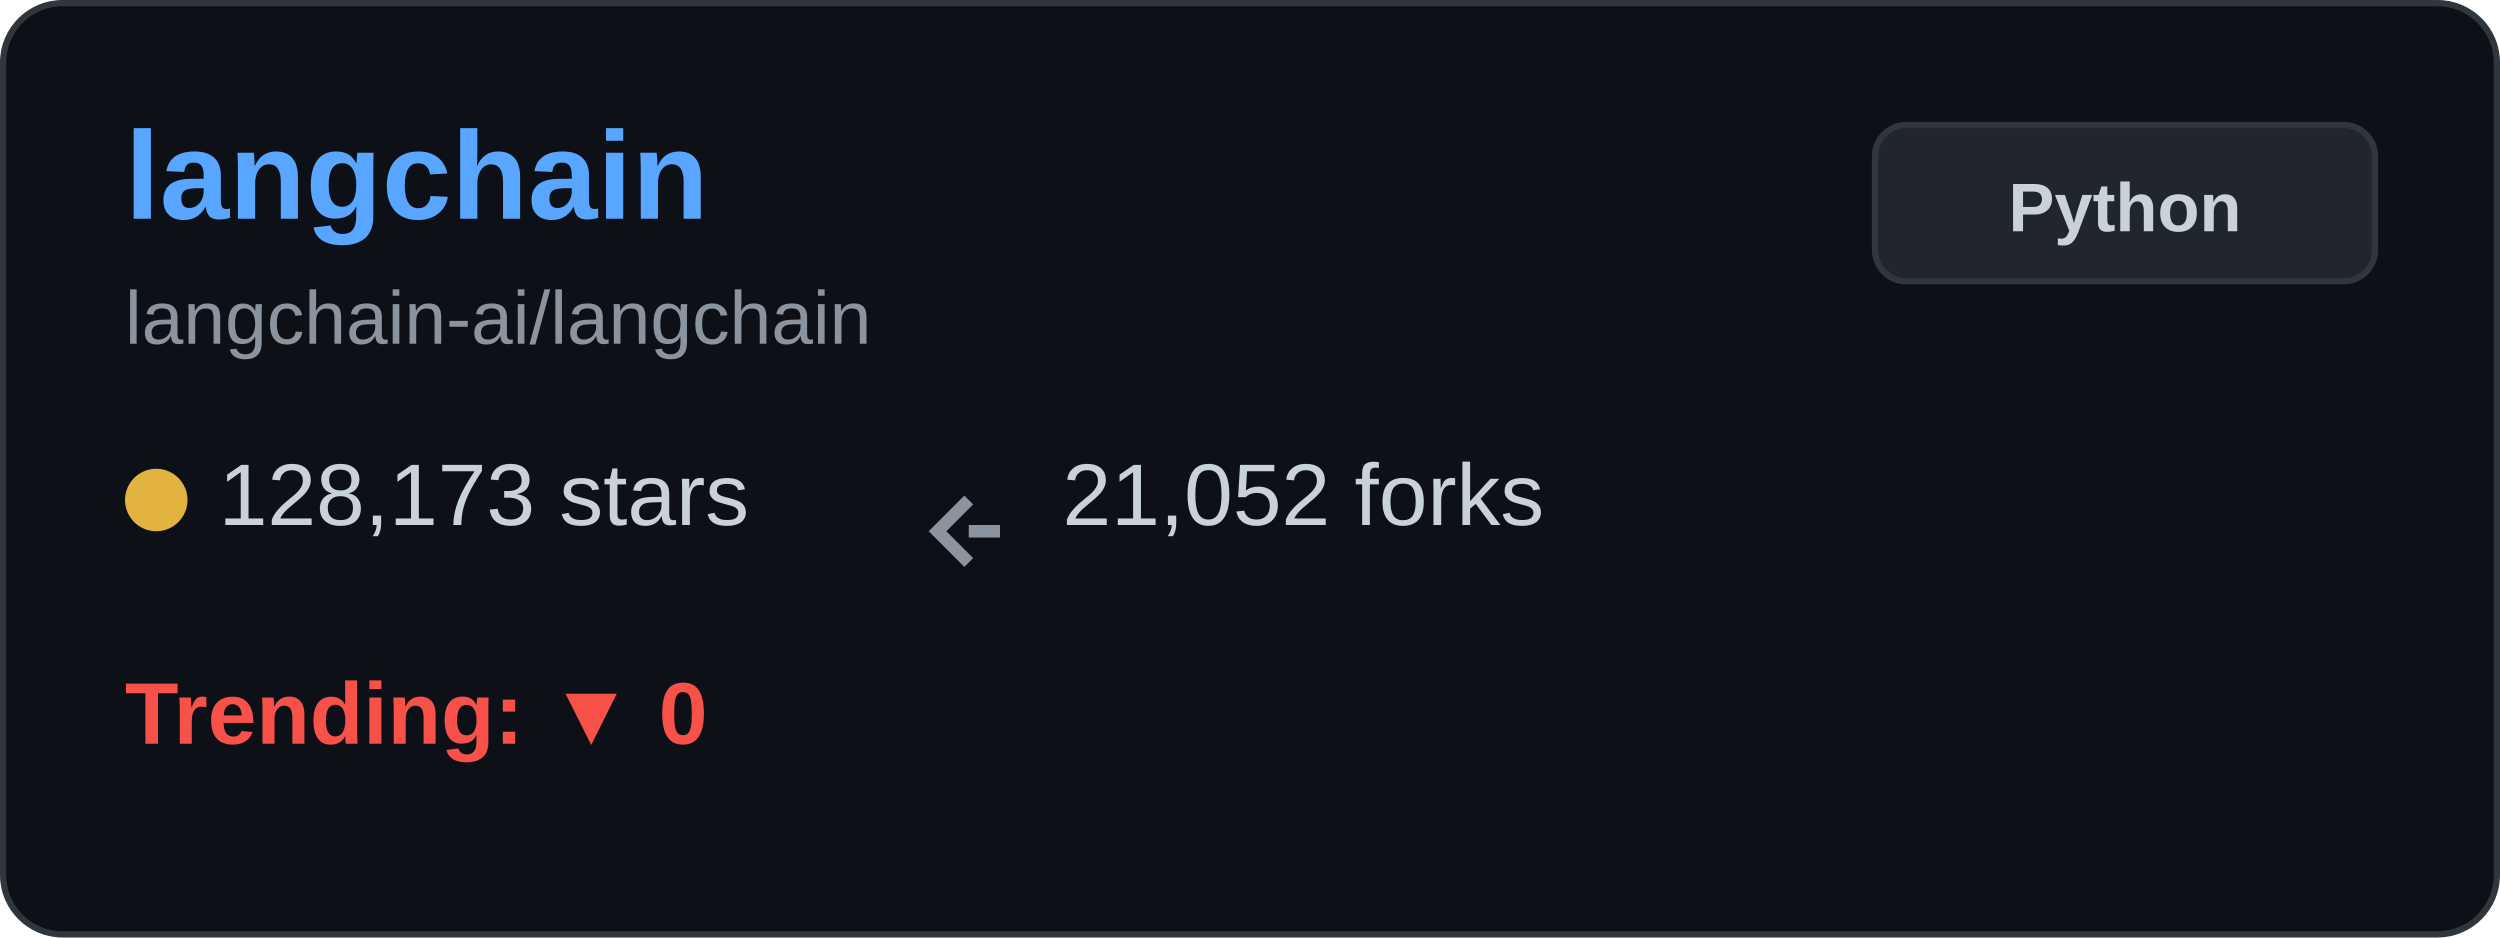
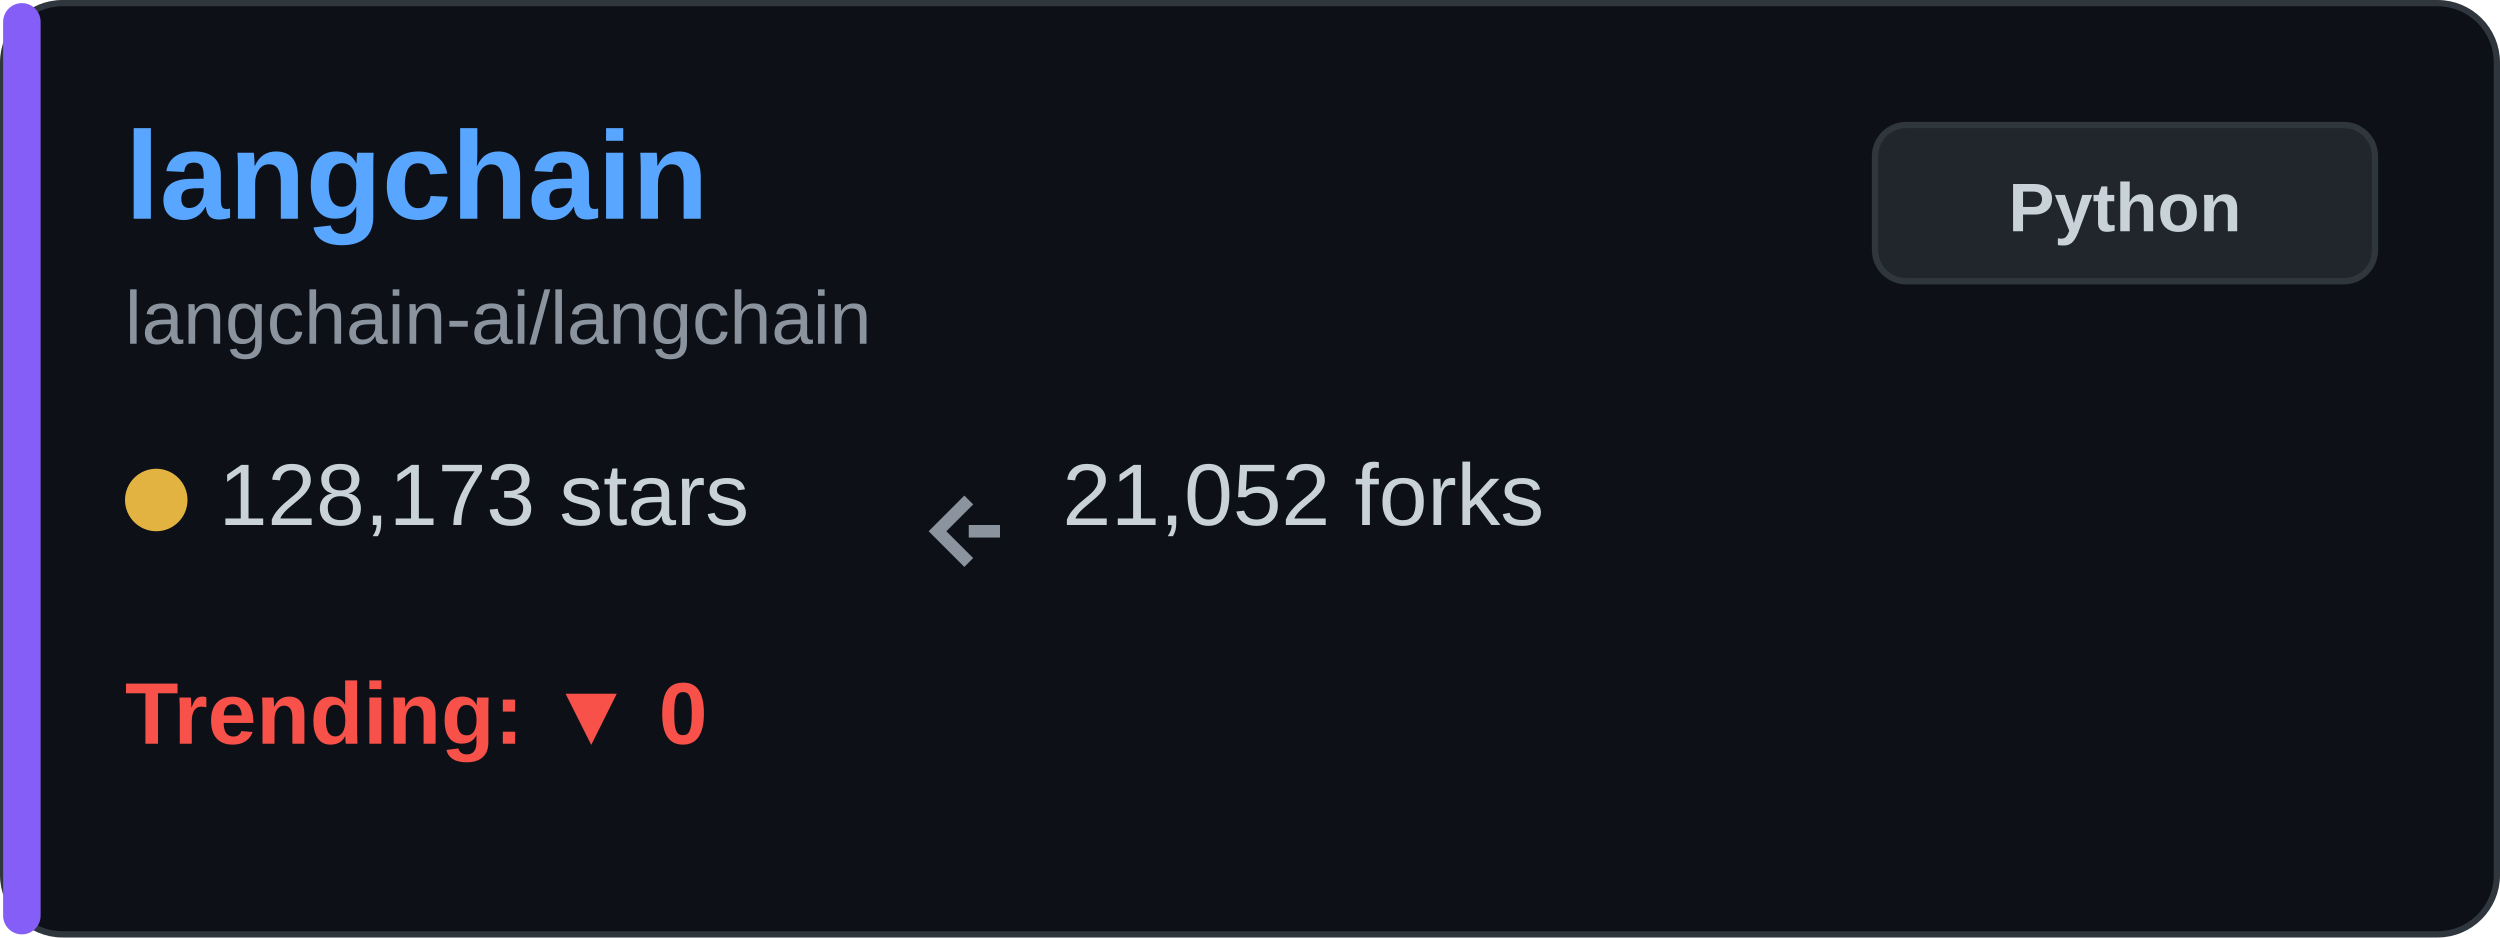
<svg xmlns="http://www.w3.org/2000/svg" width="400" height="150" viewBox="0 0 400 150" fill="none">
  <rect x="0.5" y="0.5" width="399" height="149" rx="9.5" fill="#0d1117" stroke="#30363d" />
+   <rect x="0.5" y="0.5" width="6" height="149" rx="3" fill="#845ef7" />
  <text x="20" y="35" font-family="Arial, sans-serif" font-size="20" font-weight="bold" fill="#58a6ff">langchain</text>
  <text x="20" y="55" font-family="Arial, sans-serif" font-size="12" fill="#8b949e">langchain-ai/langchain</text>
  <g transform="translate(20, 80)">
    <circle cx="5" cy="0" r="5" fill="#e3b341" />
    <text x="15" y="4" font-family="Arial, sans-serif" font-size="14" fill="#c9d1d9">128,173 stars</text>
  </g>
  <g transform="translate(150, 80)">
    <path d="M5 0 L0 5 L5 10 M5 5 L10 5" stroke="#8b949e" stroke-width="2" fill="none" />
    <text x="20" y="4" font-family="Arial, sans-serif" font-size="14" fill="#c9d1d9">21,052 forks</text>
  </g>
  <g transform="translate(20, 115)">
    <text x="0" y="4" font-family="Arial, sans-serif" font-size="14" font-weight="bold" fill="#f85149">Trending: ▼ 0</text>
  </g>
  <rect x="300" y="20" width="80" height="25" rx="5" fill="#21262d" stroke="#30363d" />
  <text x="340" y="37" font-family="Arial, sans-serif" font-size="11" font-weight="bold" fill="#c9d1d9" text-anchor="middle">Python</text>
</svg>
